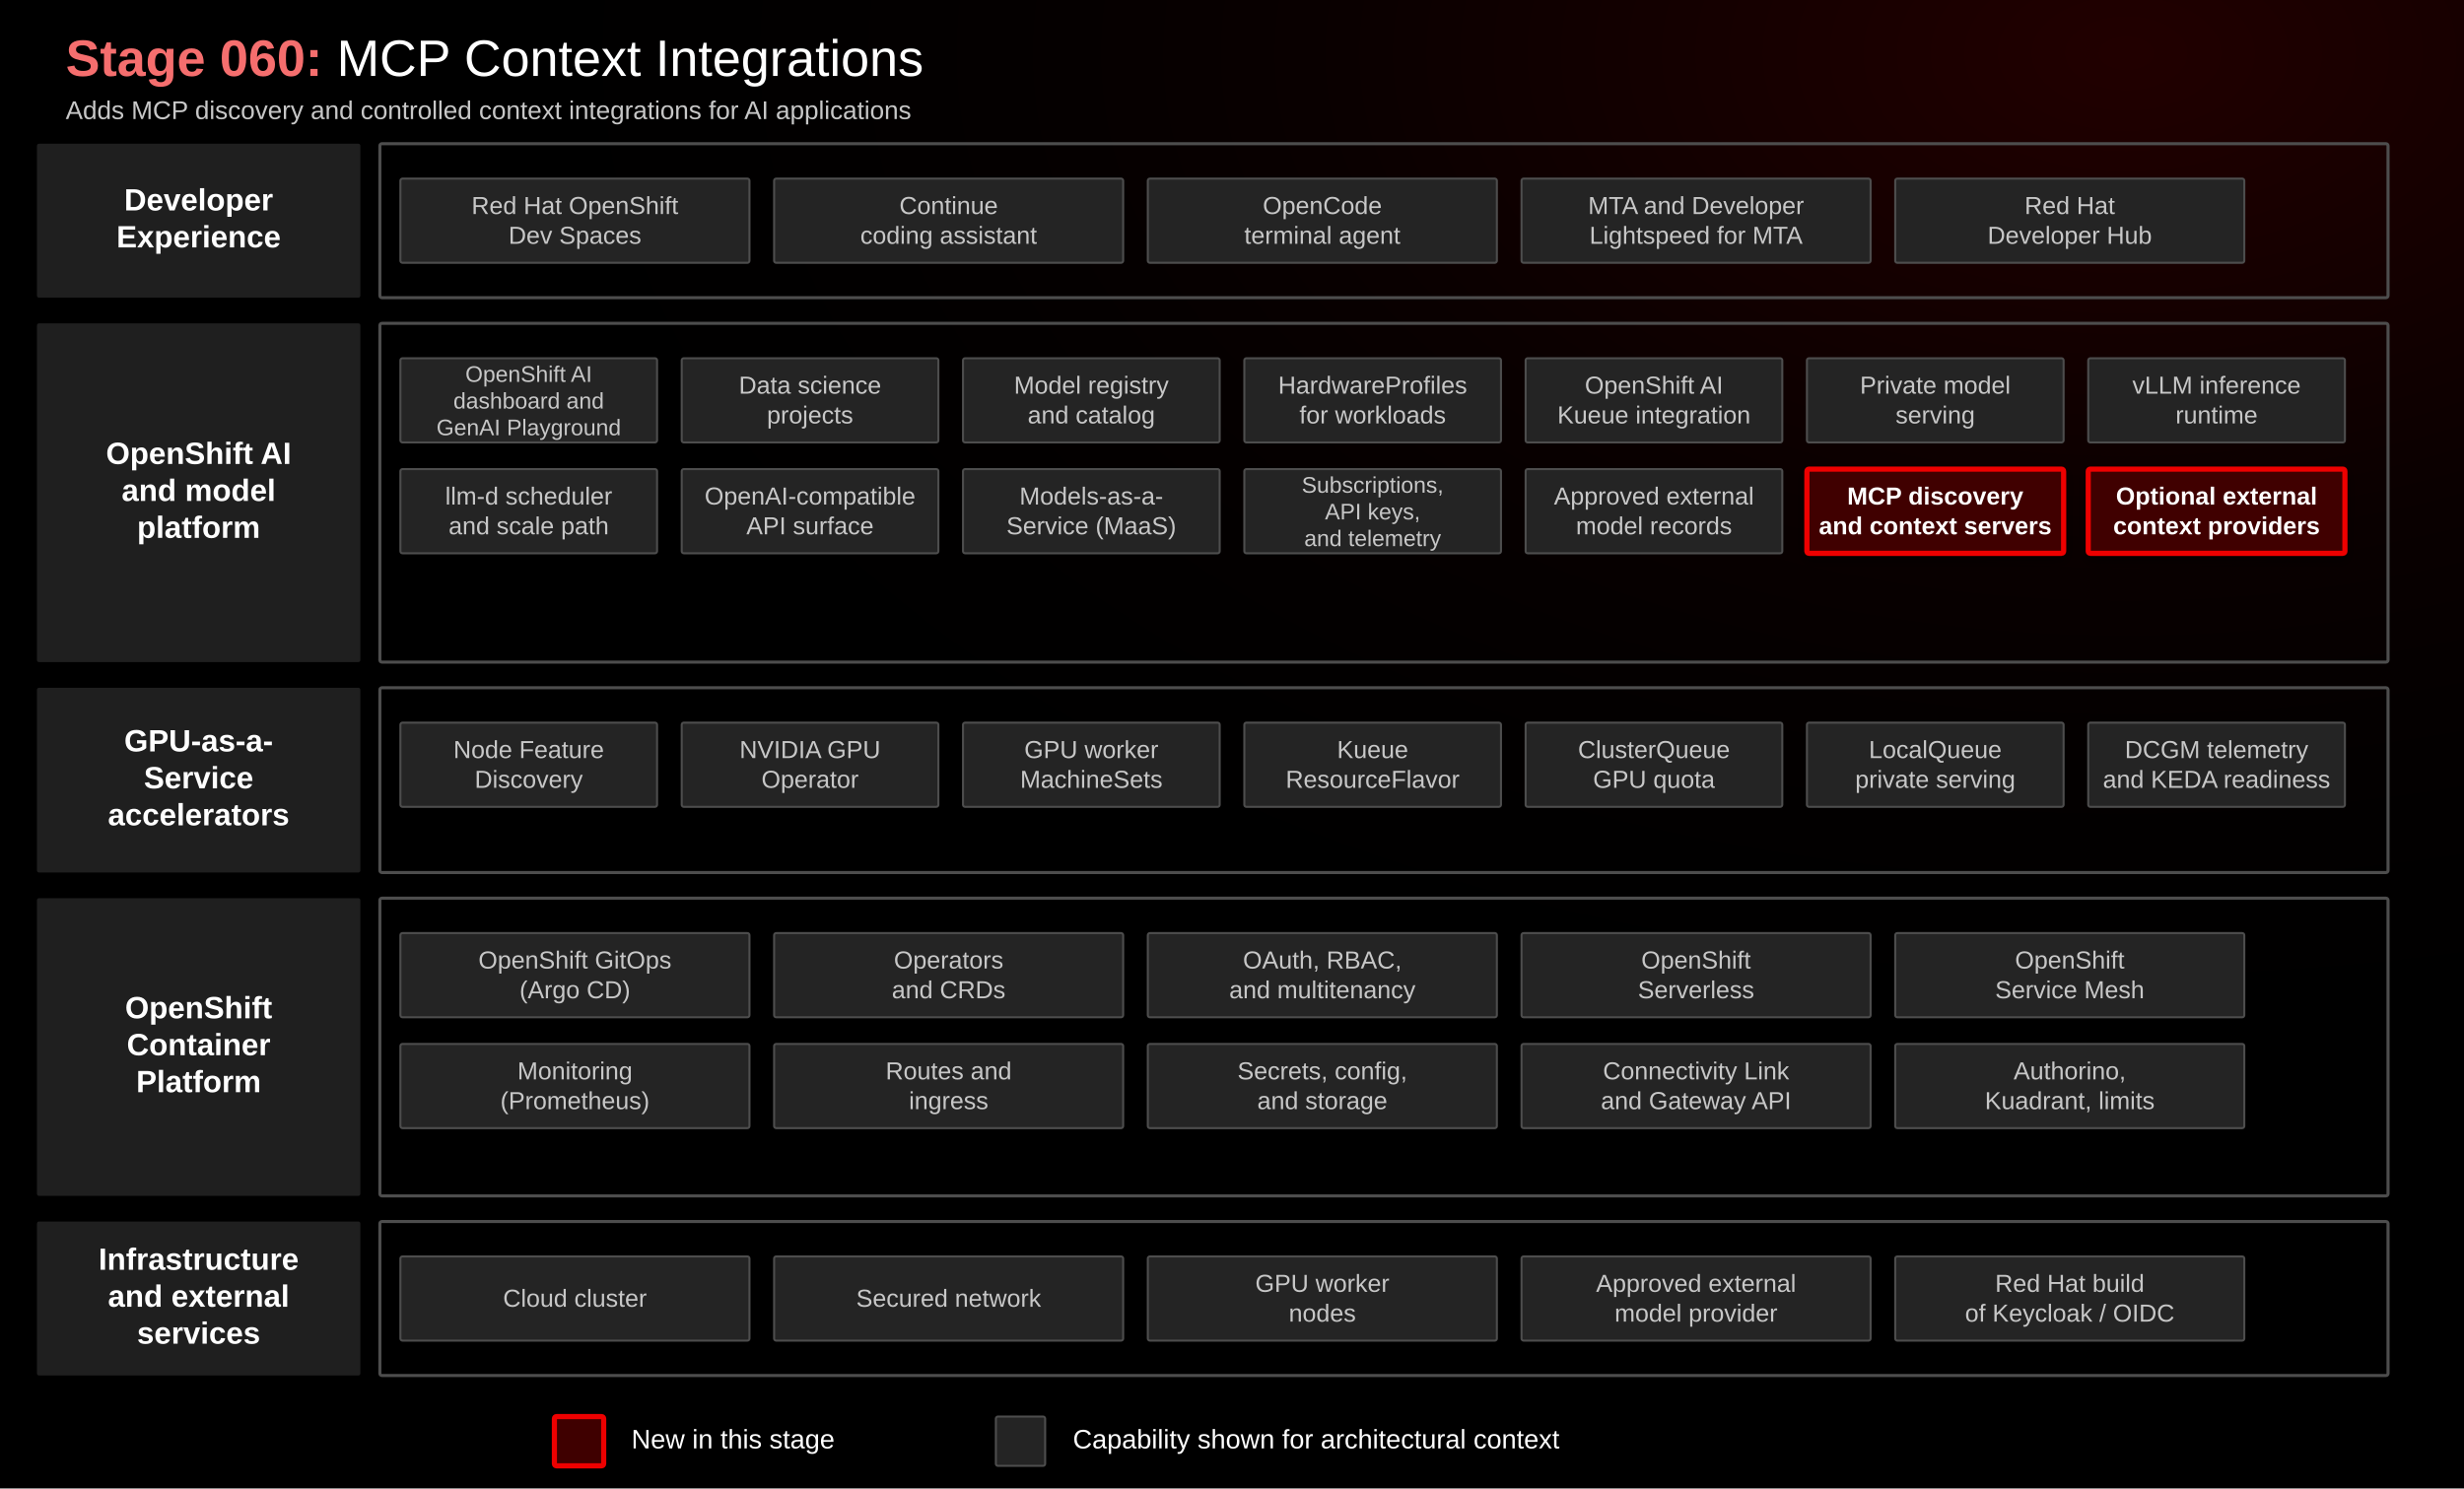
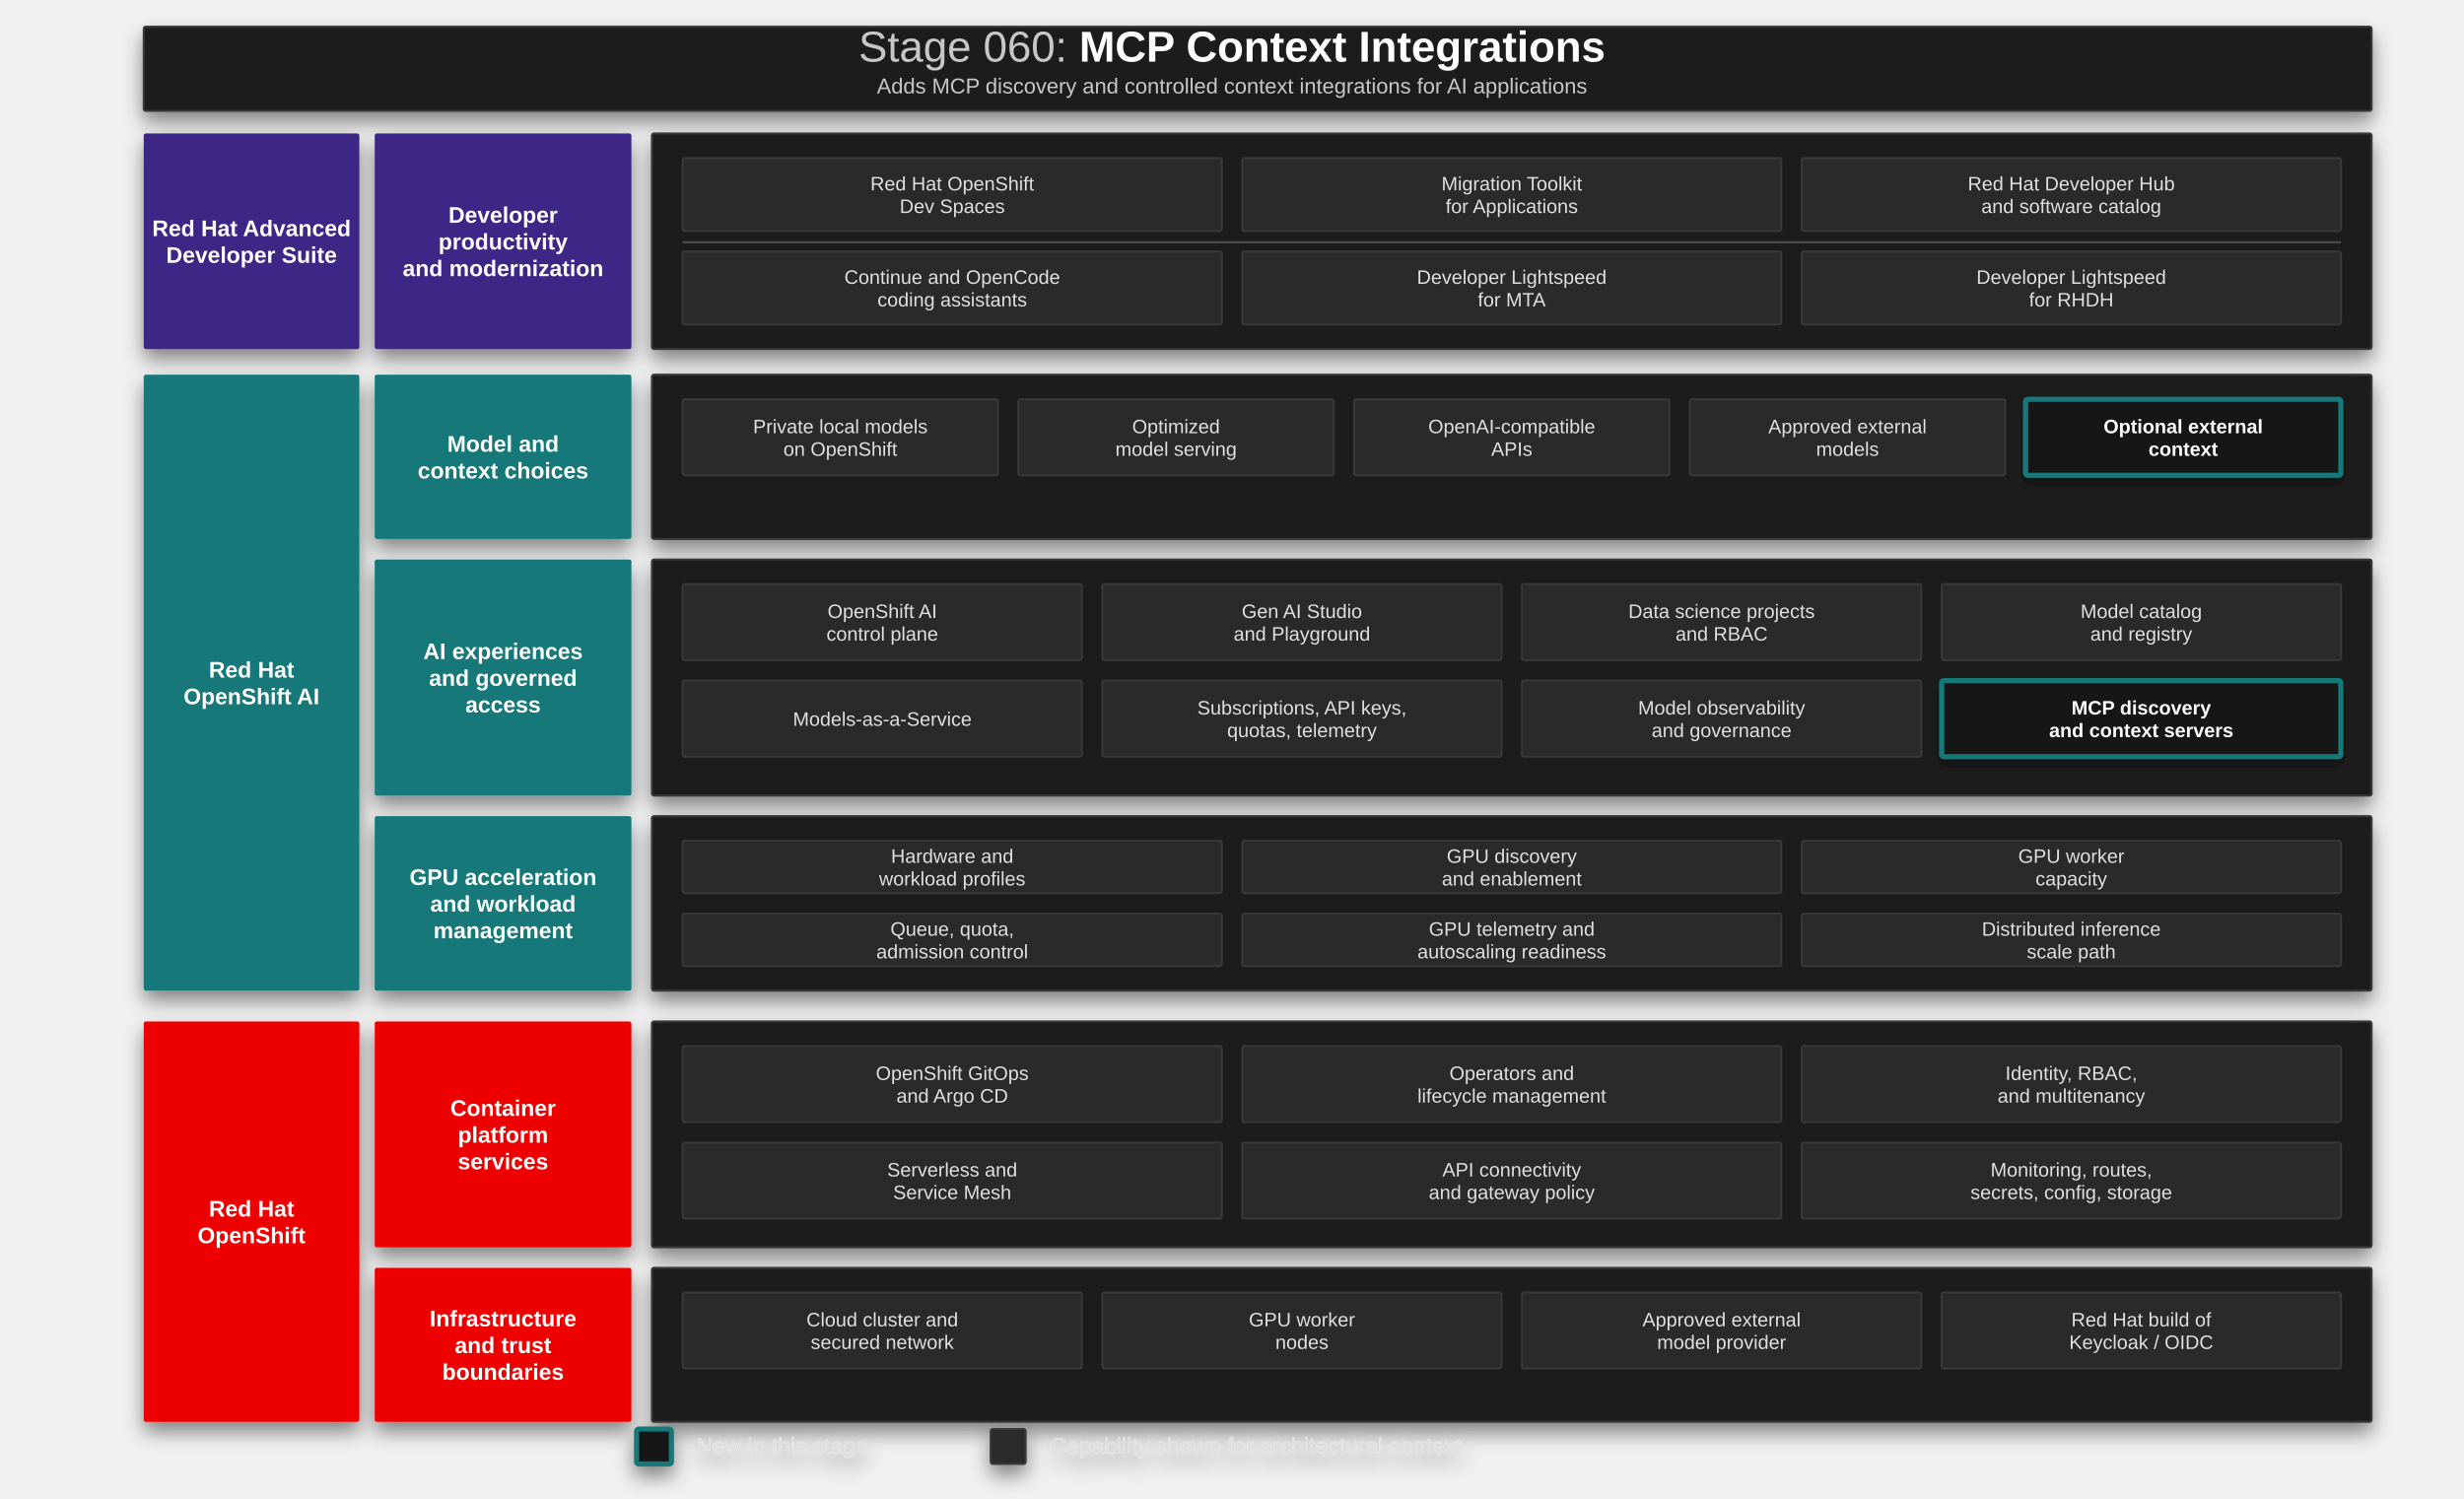
- <svg xmlns="http://www.w3.org/2000/svg" width="2400" height="1450" viewBox="0 0 2400 1450" role="img" aria-labelledby="title desc">
-   <style>.display{font-family:'Red Hat Display','Arial',sans-serif}.body{font-family:'Red Hat Text','Arial',sans-serif}.mono{font-family:'Red Hat Mono','Consolas',monospace}</style>
+ <svg xmlns="http://www.w3.org/2000/svg" width="2400" height="1460" viewBox="0 0 2400 1460" role="img" aria-labelledby="title desc">
+   <style>.display{font-family:'Red Hat Display','Arial',sans-serif}.body{font-family:'Red Hat Text','Arial',sans-serif}</style>
  <defs>
-     <radialGradient id="glow" cx="86%" cy="4%" r="70%">
-       <stop offset="0" stop-color="#ee0000" stop-opacity="0.14" />
-       <stop offset="0.46" stop-color="#ee0000" stop-opacity="0.04" />
-       <stop offset="1" stop-color="#000000" stop-opacity="0" />
-     </radialGradient>
    <filter id="lift" x="-20%" y="-20%" width="140%" height="140%">
-       <feDropShadow dx="0" dy="5" stdDeviation="5" flood-color="#000" flood-opacity="0.5" />
+       <feDropShadow dx="0" dy="6" stdDeviation="5" flood-color="#000" flood-opacity="0.55" />
+     </filter>
+     <filter id="panelShadow" x="-8%" y="-8%" width="116%" height="116%">
+       <feDropShadow dx="0" dy="10" stdDeviation="9" flood-color="#000" flood-opacity="0.45" />
    </filter>
  </defs>
-   <rect width="2400" height="1450" fill="#000000" />
-   <rect width="2400" height="1450" fill="url(#glow)" />
-   <text x="64" y="74" class="display" font-size="50" fill="#ffffff" font-weight="400">
-     <tspan fill="#f56e6e" font-weight="700">Stage 060:</tspan> MCP Context Integrations</text>
-   <text x="64" y="116" class="body" font-size="25" fill="#c7c7c7">Adds MCP discovery and controlled context integrations for AI applications</text>
-   <rect x="36" y="140" width="315" height="150" rx="2" fill="#1f1f1f" />
-   <text x="193.5" y="205" class="body" font-size="30" fill="#ffffff" font-weight="700" text-anchor="middle">Developer</text>
-   <text x="193.5" y="241" class="body" font-size="30" fill="#ffffff" font-weight="700" text-anchor="middle">Experience</text>
-   <rect x="370" y="140" width="1956" height="150" rx="2" fill="none" stroke="#4d4d4d" stroke-width="3" />
-   <g>
-     <rect x="390" y="174" width="340" height="82" rx="2" fill="#242424" stroke="#4d4d4d" stroke-width="2" />
-     <text x="560" y="208.5" class="body" font-size="24" fill="#c7c7c7" font-weight="400" text-anchor="middle">Red Hat OpenShift</text>
-     <text x="560" y="237.5" class="body" font-size="24" fill="#c7c7c7" font-weight="400" text-anchor="middle">Dev Spaces</text>
-   </g>
-   <g>
-     <rect x="754" y="174" width="340" height="82" rx="2" fill="#242424" stroke="#4d4d4d" stroke-width="2" />
-     <text x="924" y="208.5" class="body" font-size="24" fill="#c7c7c7" font-weight="400" text-anchor="middle">Continue</text>
-     <text x="924" y="237.5" class="body" font-size="24" fill="#c7c7c7" font-weight="400" text-anchor="middle">coding assistant</text>
-   </g>
-   <g>
-     <rect x="1118" y="174" width="340" height="82" rx="2" fill="#242424" stroke="#4d4d4d" stroke-width="2" />
-     <text x="1288" y="208.5" class="body" font-size="24" fill="#c7c7c7" font-weight="400" text-anchor="middle">OpenCode</text>
-     <text x="1288" y="237.5" class="body" font-size="24" fill="#c7c7c7" font-weight="400" text-anchor="middle">terminal agent</text>
-   </g>
-   <g>
-     <rect x="1482" y="174" width="340" height="82" rx="2" fill="#242424" stroke="#4d4d4d" stroke-width="2" />
-     <text x="1652" y="208.5" class="body" font-size="24" fill="#c7c7c7" font-weight="400" text-anchor="middle">MTA and Developer</text>
-     <text x="1652" y="237.5" class="body" font-size="24" fill="#c7c7c7" font-weight="400" text-anchor="middle">Lightspeed for MTA</text>
-   </g>
-   <g>
-     <rect x="1846" y="174" width="340" height="82" rx="2" fill="#242424" stroke="#4d4d4d" stroke-width="2" />
-     <text x="2016" y="208.5" class="body" font-size="24" fill="#c7c7c7" font-weight="400" text-anchor="middle">Red Hat</text>
-     <text x="2016" y="237.5" class="body" font-size="24" fill="#c7c7c7" font-weight="400" text-anchor="middle">Developer Hub</text>
-   </g>
-   <rect x="36" y="315" width="315" height="330" rx="2" fill="#1f1f1f" />
-   <text x="193.5" y="452" class="body" font-size="30" fill="#ffffff" font-weight="700" text-anchor="middle">OpenShift AI</text>
-   <text x="193.5" y="488" class="body" font-size="30" fill="#ffffff" font-weight="700" text-anchor="middle">and model</text>
-   <text x="193.5" y="524" class="body" font-size="30" fill="#ffffff" font-weight="700" text-anchor="middle">platform</text>
-   <rect x="370" y="315" width="1956" height="330" rx="2" fill="none" stroke="#4d4d4d" stroke-width="3" />
-   <g>
-     <rect x="390" y="349" width="250" height="82" rx="2" fill="#242424" stroke="#4d4d4d" stroke-width="2" />
-     <text x="515" y="372" class="body" font-size="22" fill="#c7c7c7" font-weight="400" text-anchor="middle">OpenShift AI</text>
-     <text x="515" y="398" class="body" font-size="22" fill="#c7c7c7" font-weight="400" text-anchor="middle">dashboard and</text>
-     <text x="515" y="424" class="body" font-size="22" fill="#c7c7c7" font-weight="400" text-anchor="middle">GenAI Playground</text>
-   </g>
-   <g>
-     <rect x="664" y="349" width="250" height="82" rx="2" fill="#242424" stroke="#4d4d4d" stroke-width="2" />
-     <text x="789" y="383.5" class="body" font-size="24" fill="#c7c7c7" font-weight="400" text-anchor="middle">Data science</text>
-     <text x="789" y="412.5" class="body" font-size="24" fill="#c7c7c7" font-weight="400" text-anchor="middle">projects</text>
-   </g>
-   <g>
-     <rect x="938" y="349" width="250" height="82" rx="2" fill="#242424" stroke="#4d4d4d" stroke-width="2" />
-     <text x="1063" y="383.5" class="body" font-size="24" fill="#c7c7c7" font-weight="400" text-anchor="middle">Model registry</text>
-     <text x="1063" y="412.5" class="body" font-size="24" fill="#c7c7c7" font-weight="400" text-anchor="middle">and catalog</text>
-   </g>
-   <g>
-     <rect x="1212" y="349" width="250" height="82" rx="2" fill="#242424" stroke="#4d4d4d" stroke-width="2" />
-     <text x="1337" y="383.5" class="body" font-size="24" fill="#c7c7c7" font-weight="400" text-anchor="middle">HardwareProfiles</text>
-     <text x="1337" y="412.5" class="body" font-size="24" fill="#c7c7c7" font-weight="400" text-anchor="middle">for workloads</text>
-   </g>
-   <g>
-     <rect x="1486" y="349" width="250" height="82" rx="2" fill="#242424" stroke="#4d4d4d" stroke-width="2" />
-     <text x="1611" y="383.5" class="body" font-size="24" fill="#c7c7c7" font-weight="400" text-anchor="middle">OpenShift AI</text>
-     <text x="1611" y="412.5" class="body" font-size="24" fill="#c7c7c7" font-weight="400" text-anchor="middle">Kueue integration</text>
-   </g>
-   <g>
-     <rect x="1760" y="349" width="250" height="82" rx="2" fill="#242424" stroke="#4d4d4d" stroke-width="2" />
-     <text x="1885" y="383.5" class="body" font-size="24" fill="#c7c7c7" font-weight="400" text-anchor="middle">Private model</text>
-     <text x="1885" y="412.5" class="body" font-size="24" fill="#c7c7c7" font-weight="400" text-anchor="middle">serving</text>
-   </g>
-   <g>
-     <rect x="2034" y="349" width="250" height="82" rx="2" fill="#242424" stroke="#4d4d4d" stroke-width="2" />
-     <text x="2159" y="383.5" class="body" font-size="24" fill="#c7c7c7" font-weight="400" text-anchor="middle">vLLM inference</text>
-     <text x="2159" y="412.5" class="body" font-size="24" fill="#c7c7c7" font-weight="400" text-anchor="middle">runtime</text>
-   </g>
-   <g>
-     <rect x="390" y="457" width="250" height="82" rx="2" fill="#242424" stroke="#4d4d4d" stroke-width="2" />
-     <text x="515" y="491.5" class="body" font-size="24" fill="#c7c7c7" font-weight="400" text-anchor="middle">llm-d scheduler</text>
-     <text x="515" y="520.5" class="body" font-size="24" fill="#c7c7c7" font-weight="400" text-anchor="middle">and scale path</text>
-   </g>
-   <g>
-     <rect x="664" y="457" width="250" height="82" rx="2" fill="#242424" stroke="#4d4d4d" stroke-width="2" />
-     <text x="789" y="491.5" class="body" font-size="24" fill="#c7c7c7" font-weight="400" text-anchor="middle">OpenAI-compatible</text>
-     <text x="789" y="520.5" class="body" font-size="24" fill="#c7c7c7" font-weight="400" text-anchor="middle">API surface</text>
-   </g>
-   <g>
-     <rect x="938" y="457" width="250" height="82" rx="2" fill="#242424" stroke="#4d4d4d" stroke-width="2" />
-     <text x="1063" y="491.5" class="body" font-size="24" fill="#c7c7c7" font-weight="400" text-anchor="middle">Models-as-a-</text>
-     <text x="1063" y="520.5" class="body" font-size="24" fill="#c7c7c7" font-weight="400" text-anchor="middle">Service (MaaS)</text>
-   </g>
-   <g>
-     <rect x="1212" y="457" width="250" height="82" rx="2" fill="#242424" stroke="#4d4d4d" stroke-width="2" />
-     <text x="1337" y="480" class="body" font-size="22" fill="#c7c7c7" font-weight="400" text-anchor="middle">Subscriptions,</text>
-     <text x="1337" y="506" class="body" font-size="22" fill="#c7c7c7" font-weight="400" text-anchor="middle">API keys,</text>
-     <text x="1337" y="532" class="body" font-size="22" fill="#c7c7c7" font-weight="400" text-anchor="middle">and telemetry</text>
-   </g>
-   <g>
-     <rect x="1486" y="457" width="250" height="82" rx="2" fill="#242424" stroke="#4d4d4d" stroke-width="2" />
-     <text x="1611" y="491.5" class="body" font-size="24" fill="#c7c7c7" font-weight="400" text-anchor="middle">Approved external</text>
-     <text x="1611" y="520.5" class="body" font-size="24" fill="#c7c7c7" font-weight="400" text-anchor="middle">model records</text>
-   </g>
-   <g filter="url(#lift)">
-     <rect x="1760" y="457" width="250" height="82" rx="2" fill="#3f0000" stroke="#ee0000" stroke-width="5" />
-     <text x="1885" y="491.5" class="body" font-size="24" fill="#ffffff" font-weight="700" text-anchor="middle">MCP discovery</text>
-     <text x="1885" y="520.5" class="body" font-size="24" fill="#ffffff" font-weight="700" text-anchor="middle">and context servers</text>
-   </g>
-   <g filter="url(#lift)">
-     <rect x="2034" y="457" width="250" height="82" rx="2" fill="#3f0000" stroke="#ee0000" stroke-width="5" />
-     <text x="2159" y="491.5" class="body" font-size="24" fill="#ffffff" font-weight="700" text-anchor="middle">Optional external</text>
-     <text x="2159" y="520.5" class="body" font-size="24" fill="#ffffff" font-weight="700" text-anchor="middle">context providers</text>
-   </g>
-   <rect x="36" y="670" width="315" height="180" rx="2" fill="#1f1f1f" />
-   <text x="193.5" y="732" class="body" font-size="30" fill="#ffffff" font-weight="700" text-anchor="middle">GPU-as-a-</text>
-   <text x="193.5" y="768" class="body" font-size="30" fill="#ffffff" font-weight="700" text-anchor="middle">Service</text>
-   <text x="193.5" y="804" class="body" font-size="30" fill="#ffffff" font-weight="700" text-anchor="middle">accelerators</text>
-   <rect x="370" y="670" width="1956" height="180" rx="2" fill="none" stroke="#4d4d4d" stroke-width="3" />
-   <g>
-     <rect x="390" y="704" width="250" height="82" rx="2" fill="#242424" stroke="#4d4d4d" stroke-width="2" />
-     <text x="515" y="738.5" class="body" font-size="24" fill="#c7c7c7" font-weight="400" text-anchor="middle">Node Feature</text>
-     <text x="515" y="767.5" class="body" font-size="24" fill="#c7c7c7" font-weight="400" text-anchor="middle">Discovery</text>
-   </g>
-   <g>
-     <rect x="664" y="704" width="250" height="82" rx="2" fill="#242424" stroke="#4d4d4d" stroke-width="2" />
-     <text x="789" y="738.5" class="body" font-size="24" fill="#c7c7c7" font-weight="400" text-anchor="middle">NVIDIA GPU</text>
-     <text x="789" y="767.5" class="body" font-size="24" fill="#c7c7c7" font-weight="400" text-anchor="middle">Operator</text>
-   </g>
-   <g>
-     <rect x="938" y="704" width="250" height="82" rx="2" fill="#242424" stroke="#4d4d4d" stroke-width="2" />
-     <text x="1063" y="738.5" class="body" font-size="24" fill="#c7c7c7" font-weight="400" text-anchor="middle">GPU worker</text>
-     <text x="1063" y="767.5" class="body" font-size="24" fill="#c7c7c7" font-weight="400" text-anchor="middle">MachineSets</text>
-   </g>
-   <g>
-     <rect x="1212" y="704" width="250" height="82" rx="2" fill="#242424" stroke="#4d4d4d" stroke-width="2" />
-     <text x="1337" y="738.5" class="body" font-size="24" fill="#c7c7c7" font-weight="400" text-anchor="middle">Kueue</text>
-     <text x="1337" y="767.5" class="body" font-size="24" fill="#c7c7c7" font-weight="400" text-anchor="middle">ResourceFlavor</text>
-   </g>
-   <g>
-     <rect x="1486" y="704" width="250" height="82" rx="2" fill="#242424" stroke="#4d4d4d" stroke-width="2" />
-     <text x="1611" y="738.5" class="body" font-size="24" fill="#c7c7c7" font-weight="400" text-anchor="middle">ClusterQueue</text>
-     <text x="1611" y="767.5" class="body" font-size="24" fill="#c7c7c7" font-weight="400" text-anchor="middle">GPU quota</text>
-   </g>
-   <g>
-     <rect x="1760" y="704" width="250" height="82" rx="2" fill="#242424" stroke="#4d4d4d" stroke-width="2" />
-     <text x="1885" y="738.5" class="body" font-size="24" fill="#c7c7c7" font-weight="400" text-anchor="middle">LocalQueue</text>
-     <text x="1885" y="767.5" class="body" font-size="24" fill="#c7c7c7" font-weight="400" text-anchor="middle">private serving</text>
-   </g>
-   <g>
-     <rect x="2034" y="704" width="250" height="82" rx="2" fill="#242424" stroke="#4d4d4d" stroke-width="2" />
-     <text x="2159" y="738.5" class="body" font-size="24" fill="#c7c7c7" font-weight="400" text-anchor="middle">DCGM telemetry</text>
-     <text x="2159" y="767.5" class="body" font-size="24" fill="#c7c7c7" font-weight="400" text-anchor="middle">and KEDA readiness</text>
-   </g>
-   <rect x="36" y="875" width="315" height="290" rx="2" fill="#1f1f1f" />
-   <text x="193.5" y="992" class="body" font-size="30" fill="#ffffff" font-weight="700" text-anchor="middle">OpenShift</text>
-   <text x="193.5" y="1028" class="body" font-size="30" fill="#ffffff" font-weight="700" text-anchor="middle">Container</text>
-   <text x="193.5" y="1064" class="body" font-size="30" fill="#ffffff" font-weight="700" text-anchor="middle">Platform</text>
-   <rect x="370" y="875" width="1956" height="290" rx="2" fill="none" stroke="#4d4d4d" stroke-width="3" />
-   <g>
-     <rect x="390" y="909" width="340" height="82" rx="2" fill="#242424" stroke="#4d4d4d" stroke-width="2" />
-     <text x="560" y="943.5" class="body" font-size="24" fill="#c7c7c7" font-weight="400" text-anchor="middle">OpenShift GitOps</text>
-     <text x="560" y="972.5" class="body" font-size="24" fill="#c7c7c7" font-weight="400" text-anchor="middle">(Argo CD)</text>
-   </g>
-   <g>
-     <rect x="754" y="909" width="340" height="82" rx="2" fill="#242424" stroke="#4d4d4d" stroke-width="2" />
-     <text x="924" y="943.5" class="body" font-size="24" fill="#c7c7c7" font-weight="400" text-anchor="middle">Operators</text>
-     <text x="924" y="972.5" class="body" font-size="24" fill="#c7c7c7" font-weight="400" text-anchor="middle">and CRDs</text>
-   </g>
-   <g>
-     <rect x="1118" y="909" width="340" height="82" rx="2" fill="#242424" stroke="#4d4d4d" stroke-width="2" />
-     <text x="1288" y="943.5" class="body" font-size="24" fill="#c7c7c7" font-weight="400" text-anchor="middle">OAuth, RBAC,</text>
-     <text x="1288" y="972.5" class="body" font-size="24" fill="#c7c7c7" font-weight="400" text-anchor="middle">and multitenancy</text>
-   </g>
-   <g>
-     <rect x="1482" y="909" width="340" height="82" rx="2" fill="#242424" stroke="#4d4d4d" stroke-width="2" />
-     <text x="1652" y="943.5" class="body" font-size="24" fill="#c7c7c7" font-weight="400" text-anchor="middle">OpenShift</text>
-     <text x="1652" y="972.5" class="body" font-size="24" fill="#c7c7c7" font-weight="400" text-anchor="middle">Serverless</text>
-   </g>
-   <g>
-     <rect x="1846" y="909" width="340" height="82" rx="2" fill="#242424" stroke="#4d4d4d" stroke-width="2" />
-     <text x="2016" y="943.5" class="body" font-size="24" fill="#c7c7c7" font-weight="400" text-anchor="middle">OpenShift</text>
-     <text x="2016" y="972.5" class="body" font-size="24" fill="#c7c7c7" font-weight="400" text-anchor="middle">Service Mesh</text>
-   </g>
-   <g>
-     <rect x="390" y="1017" width="340" height="82" rx="2" fill="#242424" stroke="#4d4d4d" stroke-width="2" />
-     <text x="560" y="1051.5" class="body" font-size="24" fill="#c7c7c7" font-weight="400" text-anchor="middle">Monitoring</text>
-     <text x="560" y="1080.5" class="body" font-size="24" fill="#c7c7c7" font-weight="400" text-anchor="middle">(Prometheus)</text>
-   </g>
-   <g>
-     <rect x="754" y="1017" width="340" height="82" rx="2" fill="#242424" stroke="#4d4d4d" stroke-width="2" />
-     <text x="924" y="1051.5" class="body" font-size="24" fill="#c7c7c7" font-weight="400" text-anchor="middle">Routes and</text>
-     <text x="924" y="1080.5" class="body" font-size="24" fill="#c7c7c7" font-weight="400" text-anchor="middle">ingress</text>
-   </g>
-   <g>
-     <rect x="1118" y="1017" width="340" height="82" rx="2" fill="#242424" stroke="#4d4d4d" stroke-width="2" />
-     <text x="1288" y="1051.5" class="body" font-size="24" fill="#c7c7c7" font-weight="400" text-anchor="middle">Secrets, config,</text>
-     <text x="1288" y="1080.5" class="body" font-size="24" fill="#c7c7c7" font-weight="400" text-anchor="middle">and storage</text>
-   </g>
-   <g>
-     <rect x="1482" y="1017" width="340" height="82" rx="2" fill="#242424" stroke="#4d4d4d" stroke-width="2" />
-     <text x="1652" y="1051.5" class="body" font-size="24" fill="#c7c7c7" font-weight="400" text-anchor="middle">Connectivity Link</text>
-     <text x="1652" y="1080.5" class="body" font-size="24" fill="#c7c7c7" font-weight="400" text-anchor="middle">and Gateway API</text>
-   </g>
-   <g>
-     <rect x="1846" y="1017" width="340" height="82" rx="2" fill="#242424" stroke="#4d4d4d" stroke-width="2" />
-     <text x="2016" y="1051.5" class="body" font-size="24" fill="#c7c7c7" font-weight="400" text-anchor="middle">Authorino,</text>
-     <text x="2016" y="1080.5" class="body" font-size="24" fill="#c7c7c7" font-weight="400" text-anchor="middle">Kuadrant, limits</text>
-   </g>
-   <rect x="36" y="1190" width="315" height="150" rx="2" fill="#1f1f1f" />
-   <text x="193.5" y="1237" class="body" font-size="30" fill="#ffffff" font-weight="700" text-anchor="middle">Infrastructure</text>
-   <text x="193.5" y="1273" class="body" font-size="30" fill="#ffffff" font-weight="700" text-anchor="middle">and external</text>
-   <text x="193.5" y="1309" class="body" font-size="30" fill="#ffffff" font-weight="700" text-anchor="middle">services</text>
-   <rect x="370" y="1190" width="1956" height="150" rx="2" fill="none" stroke="#4d4d4d" stroke-width="3" />
-   <g>
-     <rect x="390" y="1224" width="340" height="82" rx="2" fill="#242424" stroke="#4d4d4d" stroke-width="2" />
-     <text x="560" y="1273" class="body" font-size="24" fill="#c7c7c7" font-weight="400" text-anchor="middle">Cloud cluster</text>
-   </g>
-   <g>
-     <rect x="754" y="1224" width="340" height="82" rx="2" fill="#242424" stroke="#4d4d4d" stroke-width="2" />
-     <text x="924" y="1273" class="body" font-size="24" fill="#c7c7c7" font-weight="400" text-anchor="middle">Secured network</text>
-   </g>
-   <g>
-     <rect x="1118" y="1224" width="340" height="82" rx="2" fill="#242424" stroke="#4d4d4d" stroke-width="2" />
-     <text x="1288" y="1258.5" class="body" font-size="24" fill="#c7c7c7" font-weight="400" text-anchor="middle">GPU worker</text>
-     <text x="1288" y="1287.5" class="body" font-size="24" fill="#c7c7c7" font-weight="400" text-anchor="middle">nodes</text>
-   </g>
-   <g>
-     <rect x="1482" y="1224" width="340" height="82" rx="2" fill="#242424" stroke="#4d4d4d" stroke-width="2" />
-     <text x="1652" y="1258.5" class="body" font-size="24" fill="#c7c7c7" font-weight="400" text-anchor="middle">Approved external</text>
-     <text x="1652" y="1287.5" class="body" font-size="24" fill="#c7c7c7" font-weight="400" text-anchor="middle">model provider</text>
-   </g>
-   <g>
-     <rect x="1846" y="1224" width="340" height="82" rx="2" fill="#242424" stroke="#4d4d4d" stroke-width="2" />
-     <text x="2016" y="1258.5" class="body" font-size="24" fill="#c7c7c7" font-weight="400" text-anchor="middle">Red Hat build</text>
-     <text x="2016" y="1287.5" class="body" font-size="24" fill="#c7c7c7" font-weight="400" text-anchor="middle">of Keycloak / OIDC</text>
-   </g>
-   <g>
-     <rect x="540" y="1380" width="48" height="48" rx="2" fill="#3f0000" stroke="#ee0000" stroke-width="5" />
-     <text x="615" y="1411" class="body" font-size="26" fill="#ffffff">New in this stage</text>
-     <rect x="970" y="1380" width="48" height="48" rx="2" fill="#242424" stroke="#4d4d4d" stroke-width="2" />
-     <text x="1045" y="1411" class="body" font-size="26" fill="#ffffff">Capability shown for architectural context</text>
+   <g filter="url(#panelShadow)">
+     <rect x="140" y="26" width="2170" height="82" rx="2" fill="#1f1f1f" stroke="#383838" stroke-width="2" />
+     <text x="1200" y="60" class="display" font-size="42" fill="#ffffff" font-weight="700" text-anchor="middle">
+       <tspan fill="#c7c7c7" font-weight="500">Stage 060:</tspan> MCP Context Integrations</text>
+     <text x="1200" y="91" class="body" font-size="21" fill="#c7c7c7" text-anchor="middle">Adds MCP discovery and controlled context integrations for AI applications</text>
+     <rect x="140" y="130" width="210" height="210" rx="2" fill="#3d2785" stroke="#3d2785" stroke-width="0" />
+     <text x="245" y="230" class="body" font-size="22" fill="#ffffff" font-weight="700" text-anchor="middle">Red Hat Advanced</text>
+     <text x="245" y="256" class="body" font-size="22" fill="#ffffff" font-weight="700" text-anchor="middle">Developer Suite</text>
+     <rect x="140" y="365" width="210" height="600" rx="2" fill="#147878" stroke="#147878" stroke-width="0" />
+     <text x="245" y="660" class="body" font-size="22" fill="#ffffff" font-weight="700" text-anchor="middle">Red Hat</text>
+     <text x="245" y="686" class="body" font-size="22" fill="#ffffff" font-weight="700" text-anchor="middle">OpenShift AI</text>
+     <rect x="140" y="995" width="210" height="390" rx="2" fill="#ee0000" stroke="#ee0000" stroke-width="0" />
+     <text x="245" y="1185" class="body" font-size="22" fill="#ffffff" font-weight="700" text-anchor="middle">Red Hat</text>
+     <text x="245" y="1211" class="body" font-size="22" fill="#ffffff" font-weight="700" text-anchor="middle">OpenShift</text>
+     <rect x="365" y="130" width="250" height="210" rx="2" fill="#3d2785" stroke="#3d2785" stroke-width="0" />
+     <text x="490" y="217" class="body" font-size="22" fill="#ffffff" font-weight="700" text-anchor="middle">Developer</text>
+     <text x="490" y="243" class="body" font-size="22" fill="#ffffff" font-weight="700" text-anchor="middle">productivity</text>
+     <text x="490" y="269" class="body" font-size="22" fill="#ffffff" font-weight="700" text-anchor="middle">and modernization</text>
+     <rect x="635" y="130" width="1675" height="210" rx="2" fill="#1f1f1f" stroke="#383838" stroke-width="2" />
+     <g>
+       <rect x="665" y="154" width="525" height="71" rx="2" fill="#292929" stroke="#383838" stroke-width="2" />
+       <text x="927.5" y="185.5" class="body" font-size="19" fill="#e0e0e0" font-weight="450" text-anchor="middle">Red Hat OpenShift</text>
+       <text x="927.5" y="207.5" class="body" font-size="19" fill="#e0e0e0" font-weight="450" text-anchor="middle">Dev Spaces</text>
+     </g>
+     <g>
+       <rect x="1210" y="154" width="525" height="71" rx="2" fill="#292929" stroke="#383838" stroke-width="2" />
+       <text x="1472.5" y="185.5" class="body" font-size="19" fill="#e0e0e0" font-weight="450" text-anchor="middle">Migration Toolkit</text>
+       <text x="1472.5" y="207.5" class="body" font-size="19" fill="#e0e0e0" font-weight="450" text-anchor="middle">for Applications</text>
+     </g>
+     <g>
+       <rect x="1755" y="154" width="525" height="71" rx="2" fill="#292929" stroke="#383838" stroke-width="2" />
+       <text x="2017.5" y="185.5" class="body" font-size="19" fill="#e0e0e0" font-weight="450" text-anchor="middle">Red Hat Developer Hub</text>
+       <text x="2017.5" y="207.5" class="body" font-size="19" fill="#e0e0e0" font-weight="450" text-anchor="middle">and software catalog</text>
+     </g>
+     <g>
+       <rect x="665" y="245" width="525" height="71" rx="2" fill="#292929" stroke="#383838" stroke-width="2" />
+       <text x="927.5" y="276.5" class="body" font-size="19" fill="#e0e0e0" font-weight="450" text-anchor="middle">Continue and OpenCode</text>
+       <text x="927.5" y="298.5" class="body" font-size="19" fill="#e0e0e0" font-weight="450" text-anchor="middle">coding assistants</text>
+     </g>
+     <g>
+       <rect x="1210" y="245" width="525" height="71" rx="2" fill="#292929" stroke="#383838" stroke-width="2" />
+       <text x="1472.5" y="276.5" class="body" font-size="19" fill="#e0e0e0" font-weight="450" text-anchor="middle">Developer Lightspeed</text>
+       <text x="1472.5" y="298.5" class="body" font-size="19" fill="#e0e0e0" font-weight="450" text-anchor="middle">for MTA</text>
+     </g>
+     <g>
+       <rect x="1755" y="245" width="525" height="71" rx="2" fill="#292929" stroke="#383838" stroke-width="2" />
+       <text x="2017.5" y="276.5" class="body" font-size="19" fill="#e0e0e0" font-weight="450" text-anchor="middle">Developer Lightspeed</text>
+       <text x="2017.5" y="298.5" class="body" font-size="19" fill="#e0e0e0" font-weight="450" text-anchor="middle">for RHDH</text>
+     </g>
+     <line x1="665" y1="236" x2="2280" y2="236" stroke="#4d4d4d" stroke-width="2" />
+     <rect x="365" y="365" width="250" height="160" rx="2" fill="#147878" stroke="#147878" stroke-width="0" />
+     <text x="490" y="440" class="body" font-size="22" fill="#ffffff" font-weight="700" text-anchor="middle">Model and</text>
+     <text x="490" y="466" class="body" font-size="22" fill="#ffffff" font-weight="700" text-anchor="middle">context choices</text>
+     <rect x="635" y="365" width="1675" height="160" rx="2" fill="#1f1f1f" stroke="#383838" stroke-width="2" />
+     <g>
+       <rect x="665" y="389" width="307" height="74" rx="2" fill="#292929" stroke="#383838" stroke-width="2" />
+       <text x="818.5" y="422" class="body" font-size="19" fill="#e0e0e0" font-weight="450" text-anchor="middle">Private local models</text>
+       <text x="818.5" y="444" class="body" font-size="19" fill="#e0e0e0" font-weight="450" text-anchor="middle">on OpenShift</text>
+     </g>
+     <g>
+       <rect x="992" y="389" width="307" height="74" rx="2" fill="#292929" stroke="#383838" stroke-width="2" />
+       <text x="1145.5" y="422" class="body" font-size="19" fill="#e0e0e0" font-weight="450" text-anchor="middle">Optimized</text>
+       <text x="1145.5" y="444" class="body" font-size="19" fill="#e0e0e0" font-weight="450" text-anchor="middle">model serving</text>
+     </g>
+     <g>
+       <rect x="1319" y="389" width="307" height="74" rx="2" fill="#292929" stroke="#383838" stroke-width="2" />
+       <text x="1472.5" y="422" class="body" font-size="19" fill="#e0e0e0" font-weight="450" text-anchor="middle">OpenAI-compatible</text>
+       <text x="1472.5" y="444" class="body" font-size="19" fill="#e0e0e0" font-weight="450" text-anchor="middle">APIs</text>
+     </g>
+     <g>
+       <rect x="1646" y="389" width="307" height="74" rx="2" fill="#292929" stroke="#383838" stroke-width="2" />
+       <text x="1799.5" y="422" class="body" font-size="19" fill="#e0e0e0" font-weight="450" text-anchor="middle">Approved external</text>
+       <text x="1799.5" y="444" class="body" font-size="19" fill="#e0e0e0" font-weight="450" text-anchor="middle">models</text>
+     </g>
+     <g filter="url(#lift)">
+       <rect x="1973" y="389" width="307" height="74" rx="2" fill="#151515" stroke="#147878" stroke-width="5" />
+       <text x="2126.5" y="422" class="body" font-size="19" fill="#ffffff" font-weight="700" text-anchor="middle">Optional external</text>
+       <text x="2126.5" y="444" class="body" font-size="19" fill="#ffffff" font-weight="700" text-anchor="middle">context</text>
+     </g>
+     <rect x="365" y="545" width="250" height="230" rx="2" fill="#147878" stroke="#147878" stroke-width="0" />
+     <text x="490" y="642" class="body" font-size="22" fill="#ffffff" font-weight="700" text-anchor="middle">AI experiences</text>
+     <text x="490" y="668" class="body" font-size="22" fill="#ffffff" font-weight="700" text-anchor="middle">and governed</text>
+     <text x="490" y="694" class="body" font-size="22" fill="#ffffff" font-weight="700" text-anchor="middle">access</text>
+     <rect x="635" y="545" width="1675" height="230" rx="2" fill="#1f1f1f" stroke="#383838" stroke-width="2" />
+     <g>
+       <rect x="665" y="569" width="388.75" height="74" rx="2" fill="#292929" stroke="#383838" stroke-width="2" />
+       <text x="859.375" y="602" class="body" font-size="19" fill="#e0e0e0" font-weight="450" text-anchor="middle">OpenShift AI</text>
+       <text x="859.375" y="624" class="body" font-size="19" fill="#e0e0e0" font-weight="450" text-anchor="middle">control plane</text>
+     </g>
+     <g>
+       <rect x="1073.75" y="569" width="388.75" height="74" rx="2" fill="#292929" stroke="#383838" stroke-width="2" />
+       <text x="1268.125" y="602" class="body" font-size="19" fill="#e0e0e0" font-weight="450" text-anchor="middle">Gen AI Studio</text>
+       <text x="1268.125" y="624" class="body" font-size="19" fill="#e0e0e0" font-weight="450" text-anchor="middle">and Playground</text>
+     </g>
+     <g>
+       <rect x="1482.5" y="569" width="388.75" height="74" rx="2" fill="#292929" stroke="#383838" stroke-width="2" />
+       <text x="1676.875" y="602" class="body" font-size="19" fill="#e0e0e0" font-weight="450" text-anchor="middle">Data science projects</text>
+       <text x="1676.875" y="624" class="body" font-size="19" fill="#e0e0e0" font-weight="450" text-anchor="middle">and RBAC</text>
+     </g>
+     <g>
+       <rect x="1891.25" y="569" width="388.75" height="74" rx="2" fill="#292929" stroke="#383838" stroke-width="2" />
+       <text x="2085.625" y="602" class="body" font-size="19" fill="#e0e0e0" font-weight="450" text-anchor="middle">Model catalog</text>
+       <text x="2085.625" y="624" class="body" font-size="19" fill="#e0e0e0" font-weight="450" text-anchor="middle">and registry</text>
+     </g>
+     <g>
+       <rect x="665" y="663" width="388.75" height="74" rx="2" fill="#292929" stroke="#383838" stroke-width="2" />
+       <text x="859.375" y="707" class="body" font-size="19" fill="#e0e0e0" font-weight="450" text-anchor="middle">Models-as-a-Service</text>
+     </g>
+     <g>
+       <rect x="1073.75" y="663" width="388.75" height="74" rx="2" fill="#292929" stroke="#383838" stroke-width="2" />
+       <text x="1268.125" y="696" class="body" font-size="19" fill="#e0e0e0" font-weight="450" text-anchor="middle">Subscriptions, API keys,</text>
+       <text x="1268.125" y="718" class="body" font-size="19" fill="#e0e0e0" font-weight="450" text-anchor="middle">quotas, telemetry</text>
+     </g>
+     <g>
+       <rect x="1482.5" y="663" width="388.75" height="74" rx="2" fill="#292929" stroke="#383838" stroke-width="2" />
+       <text x="1676.875" y="696" class="body" font-size="19" fill="#e0e0e0" font-weight="450" text-anchor="middle">Model observability</text>
+       <text x="1676.875" y="718" class="body" font-size="19" fill="#e0e0e0" font-weight="450" text-anchor="middle">and governance</text>
+     </g>
+     <g filter="url(#lift)">
+       <rect x="1891.25" y="663" width="388.75" height="74" rx="2" fill="#151515" stroke="#147878" stroke-width="5" />
+       <text x="2085.625" y="696" class="body" font-size="19" fill="#ffffff" font-weight="700" text-anchor="middle">MCP discovery</text>
+       <text x="2085.625" y="718" class="body" font-size="19" fill="#ffffff" font-weight="700" text-anchor="middle">and context servers</text>
+     </g>
+     <rect x="365" y="795" width="250" height="170" rx="2" fill="#147878" stroke="#147878" stroke-width="0" />
+     <text x="490" y="862" class="body" font-size="22" fill="#ffffff" font-weight="700" text-anchor="middle">GPU acceleration</text>
+     <text x="490" y="888" class="body" font-size="22" fill="#ffffff" font-weight="700" text-anchor="middle">and workload</text>
+     <text x="490" y="914" class="body" font-size="22" fill="#ffffff" font-weight="700" text-anchor="middle">management</text>
+     <rect x="635" y="795" width="1675" height="170" rx="2" fill="#1f1f1f" stroke="#383838" stroke-width="2" />
+     <g>
+       <rect x="665" y="819" width="525" height="51" rx="2" fill="#292929" stroke="#383838" stroke-width="2" />
+       <text x="927.5" y="840.5" class="body" font-size="19" fill="#e0e0e0" font-weight="450" text-anchor="middle">Hardware and</text>
+       <text x="927.5" y="862.5" class="body" font-size="19" fill="#e0e0e0" font-weight="450" text-anchor="middle">workload profiles</text>
+     </g>
+     <g>
+       <rect x="1210" y="819" width="525" height="51" rx="2" fill="#292929" stroke="#383838" stroke-width="2" />
+       <text x="1472.5" y="840.5" class="body" font-size="19" fill="#e0e0e0" font-weight="450" text-anchor="middle">GPU discovery</text>
+       <text x="1472.5" y="862.5" class="body" font-size="19" fill="#e0e0e0" font-weight="450" text-anchor="middle">and enablement</text>
+     </g>
+     <g>
+       <rect x="1755" y="819" width="525" height="51" rx="2" fill="#292929" stroke="#383838" stroke-width="2" />
+       <text x="2017.5" y="840.5" class="body" font-size="19" fill="#e0e0e0" font-weight="450" text-anchor="middle">GPU worker</text>
+       <text x="2017.5" y="862.5" class="body" font-size="19" fill="#e0e0e0" font-weight="450" text-anchor="middle">capacity</text>
+     </g>
+     <g>
+       <rect x="665" y="890" width="525" height="51" rx="2" fill="#292929" stroke="#383838" stroke-width="2" />
+       <text x="927.5" y="911.5" class="body" font-size="19" fill="#e0e0e0" font-weight="450" text-anchor="middle">Queue, quota,</text>
+       <text x="927.5" y="933.5" class="body" font-size="19" fill="#e0e0e0" font-weight="450" text-anchor="middle">admission control</text>
+     </g>
+     <g>
+       <rect x="1210" y="890" width="525" height="51" rx="2" fill="#292929" stroke="#383838" stroke-width="2" />
+       <text x="1472.5" y="911.5" class="body" font-size="19" fill="#e0e0e0" font-weight="450" text-anchor="middle">GPU telemetry and</text>
+       <text x="1472.5" y="933.5" class="body" font-size="19" fill="#e0e0e0" font-weight="450" text-anchor="middle">autoscaling readiness</text>
+     </g>
+     <g>
+       <rect x="1755" y="890" width="525" height="51" rx="2" fill="#292929" stroke="#383838" stroke-width="2" />
+       <text x="2017.5" y="911.5" class="body" font-size="19" fill="#e0e0e0" font-weight="450" text-anchor="middle">Distributed inference</text>
+       <text x="2017.5" y="933.5" class="body" font-size="19" fill="#e0e0e0" font-weight="450" text-anchor="middle">scale path</text>
+     </g>
+     <rect x="365" y="995" width="250" height="220" rx="2" fill="#ee0000" stroke="#ee0000" stroke-width="0" />
+     <text x="490" y="1087" class="body" font-size="22" fill="#ffffff" font-weight="700" text-anchor="middle">Container</text>
+     <text x="490" y="1113" class="body" font-size="22" fill="#ffffff" font-weight="700" text-anchor="middle">platform</text>
+     <text x="490" y="1139" class="body" font-size="22" fill="#ffffff" font-weight="700" text-anchor="middle">services</text>
+     <rect x="635" y="995" width="1675" height="220" rx="2" fill="#1f1f1f" stroke="#383838" stroke-width="2" />
+     <g>
+       <rect x="665" y="1019" width="525" height="74" rx="2" fill="#292929" stroke="#383838" stroke-width="2" />
+       <text x="927.5" y="1052" class="body" font-size="19" fill="#e0e0e0" font-weight="450" text-anchor="middle">OpenShift GitOps</text>
+       <text x="927.5" y="1074" class="body" font-size="19" fill="#e0e0e0" font-weight="450" text-anchor="middle">and Argo CD</text>
+     </g>
+     <g>
+       <rect x="1210" y="1019" width="525" height="74" rx="2" fill="#292929" stroke="#383838" stroke-width="2" />
+       <text x="1472.5" y="1052" class="body" font-size="19" fill="#e0e0e0" font-weight="450" text-anchor="middle">Operators and</text>
+       <text x="1472.5" y="1074" class="body" font-size="19" fill="#e0e0e0" font-weight="450" text-anchor="middle">lifecycle management</text>
+     </g>
+     <g>
+       <rect x="1755" y="1019" width="525" height="74" rx="2" fill="#292929" stroke="#383838" stroke-width="2" />
+       <text x="2017.5" y="1052" class="body" font-size="19" fill="#e0e0e0" font-weight="450" text-anchor="middle">Identity, RBAC,</text>
+       <text x="2017.5" y="1074" class="body" font-size="19" fill="#e0e0e0" font-weight="450" text-anchor="middle">and multitenancy</text>
+     </g>
+     <g>
+       <rect x="665" y="1113" width="525" height="74" rx="2" fill="#292929" stroke="#383838" stroke-width="2" />
+       <text x="927.5" y="1146" class="body" font-size="19" fill="#e0e0e0" font-weight="450" text-anchor="middle">Serverless and</text>
+       <text x="927.5" y="1168" class="body" font-size="19" fill="#e0e0e0" font-weight="450" text-anchor="middle">Service Mesh</text>
+     </g>
+     <g>
+       <rect x="1210" y="1113" width="525" height="74" rx="2" fill="#292929" stroke="#383838" stroke-width="2" />
+       <text x="1472.5" y="1146" class="body" font-size="19" fill="#e0e0e0" font-weight="450" text-anchor="middle">API connectivity</text>
+       <text x="1472.5" y="1168" class="body" font-size="19" fill="#e0e0e0" font-weight="450" text-anchor="middle">and gateway policy</text>
+     </g>
+     <g>
+       <rect x="1755" y="1113" width="525" height="74" rx="2" fill="#292929" stroke="#383838" stroke-width="2" />
+       <text x="2017.5" y="1146" class="body" font-size="19" fill="#e0e0e0" font-weight="450" text-anchor="middle">Monitoring, routes,</text>
+       <text x="2017.5" y="1168" class="body" font-size="19" fill="#e0e0e0" font-weight="450" text-anchor="middle">secrets, config, storage</text>
+     </g>
+     <rect x="365" y="1235" width="250" height="150" rx="2" fill="#ee0000" stroke="#ee0000" stroke-width="0" />
+     <text x="490" y="1292" class="body" font-size="22" fill="#ffffff" font-weight="700" text-anchor="middle">Infrastructure</text>
+     <text x="490" y="1318" class="body" font-size="22" fill="#ffffff" font-weight="700" text-anchor="middle">and trust</text>
+     <text x="490" y="1344" class="body" font-size="22" fill="#ffffff" font-weight="700" text-anchor="middle">boundaries</text>
+     <rect x="635" y="1235" width="1675" height="150" rx="2" fill="#1f1f1f" stroke="#383838" stroke-width="2" />
+     <g>
+       <rect x="665" y="1259" width="388.75" height="74" rx="2" fill="#292929" stroke="#383838" stroke-width="2" />
+       <text x="859.375" y="1292" class="body" font-size="19" fill="#e0e0e0" font-weight="450" text-anchor="middle">Cloud cluster and</text>
+       <text x="859.375" y="1314" class="body" font-size="19" fill="#e0e0e0" font-weight="450" text-anchor="middle">secured network</text>
+     </g>
+     <g>
+       <rect x="1073.75" y="1259" width="388.75" height="74" rx="2" fill="#292929" stroke="#383838" stroke-width="2" />
+       <text x="1268.125" y="1292" class="body" font-size="19" fill="#e0e0e0" font-weight="450" text-anchor="middle">GPU worker</text>
+       <text x="1268.125" y="1314" class="body" font-size="19" fill="#e0e0e0" font-weight="450" text-anchor="middle">nodes</text>
+     </g>
+     <g>
+       <rect x="1482.5" y="1259" width="388.75" height="74" rx="2" fill="#292929" stroke="#383838" stroke-width="2" />
+       <text x="1676.875" y="1292" class="body" font-size="19" fill="#e0e0e0" font-weight="450" text-anchor="middle">Approved external</text>
+       <text x="1676.875" y="1314" class="body" font-size="19" fill="#e0e0e0" font-weight="450" text-anchor="middle">model provider</text>
+     </g>
+     <g>
+       <rect x="1891.25" y="1259" width="388.75" height="74" rx="2" fill="#292929" stroke="#383838" stroke-width="2" />
+       <text x="2085.625" y="1292" class="body" font-size="19" fill="#e0e0e0" font-weight="450" text-anchor="middle">Red Hat build of</text>
+       <text x="2085.625" y="1314" class="body" font-size="19" fill="#e0e0e0" font-weight="450" text-anchor="middle">Keycloak / OIDC</text>
+     </g>
+     <rect x="620" y="1392" width="34" height="34" rx="2" fill="#151515" stroke="#147878" stroke-width="5" />
+     <text x="678" y="1416" class="body" font-size="22" fill="#e0e0e0">New in this stage</text>
+     <rect x="965" y="1392" width="34" height="34" rx="2" fill="#292929" stroke="#383838" stroke-width="2" />
+     <text x="1023" y="1416" class="body" font-size="22" fill="#e0e0e0">Capability shown for architectural context</text>
  </g>
</svg>
